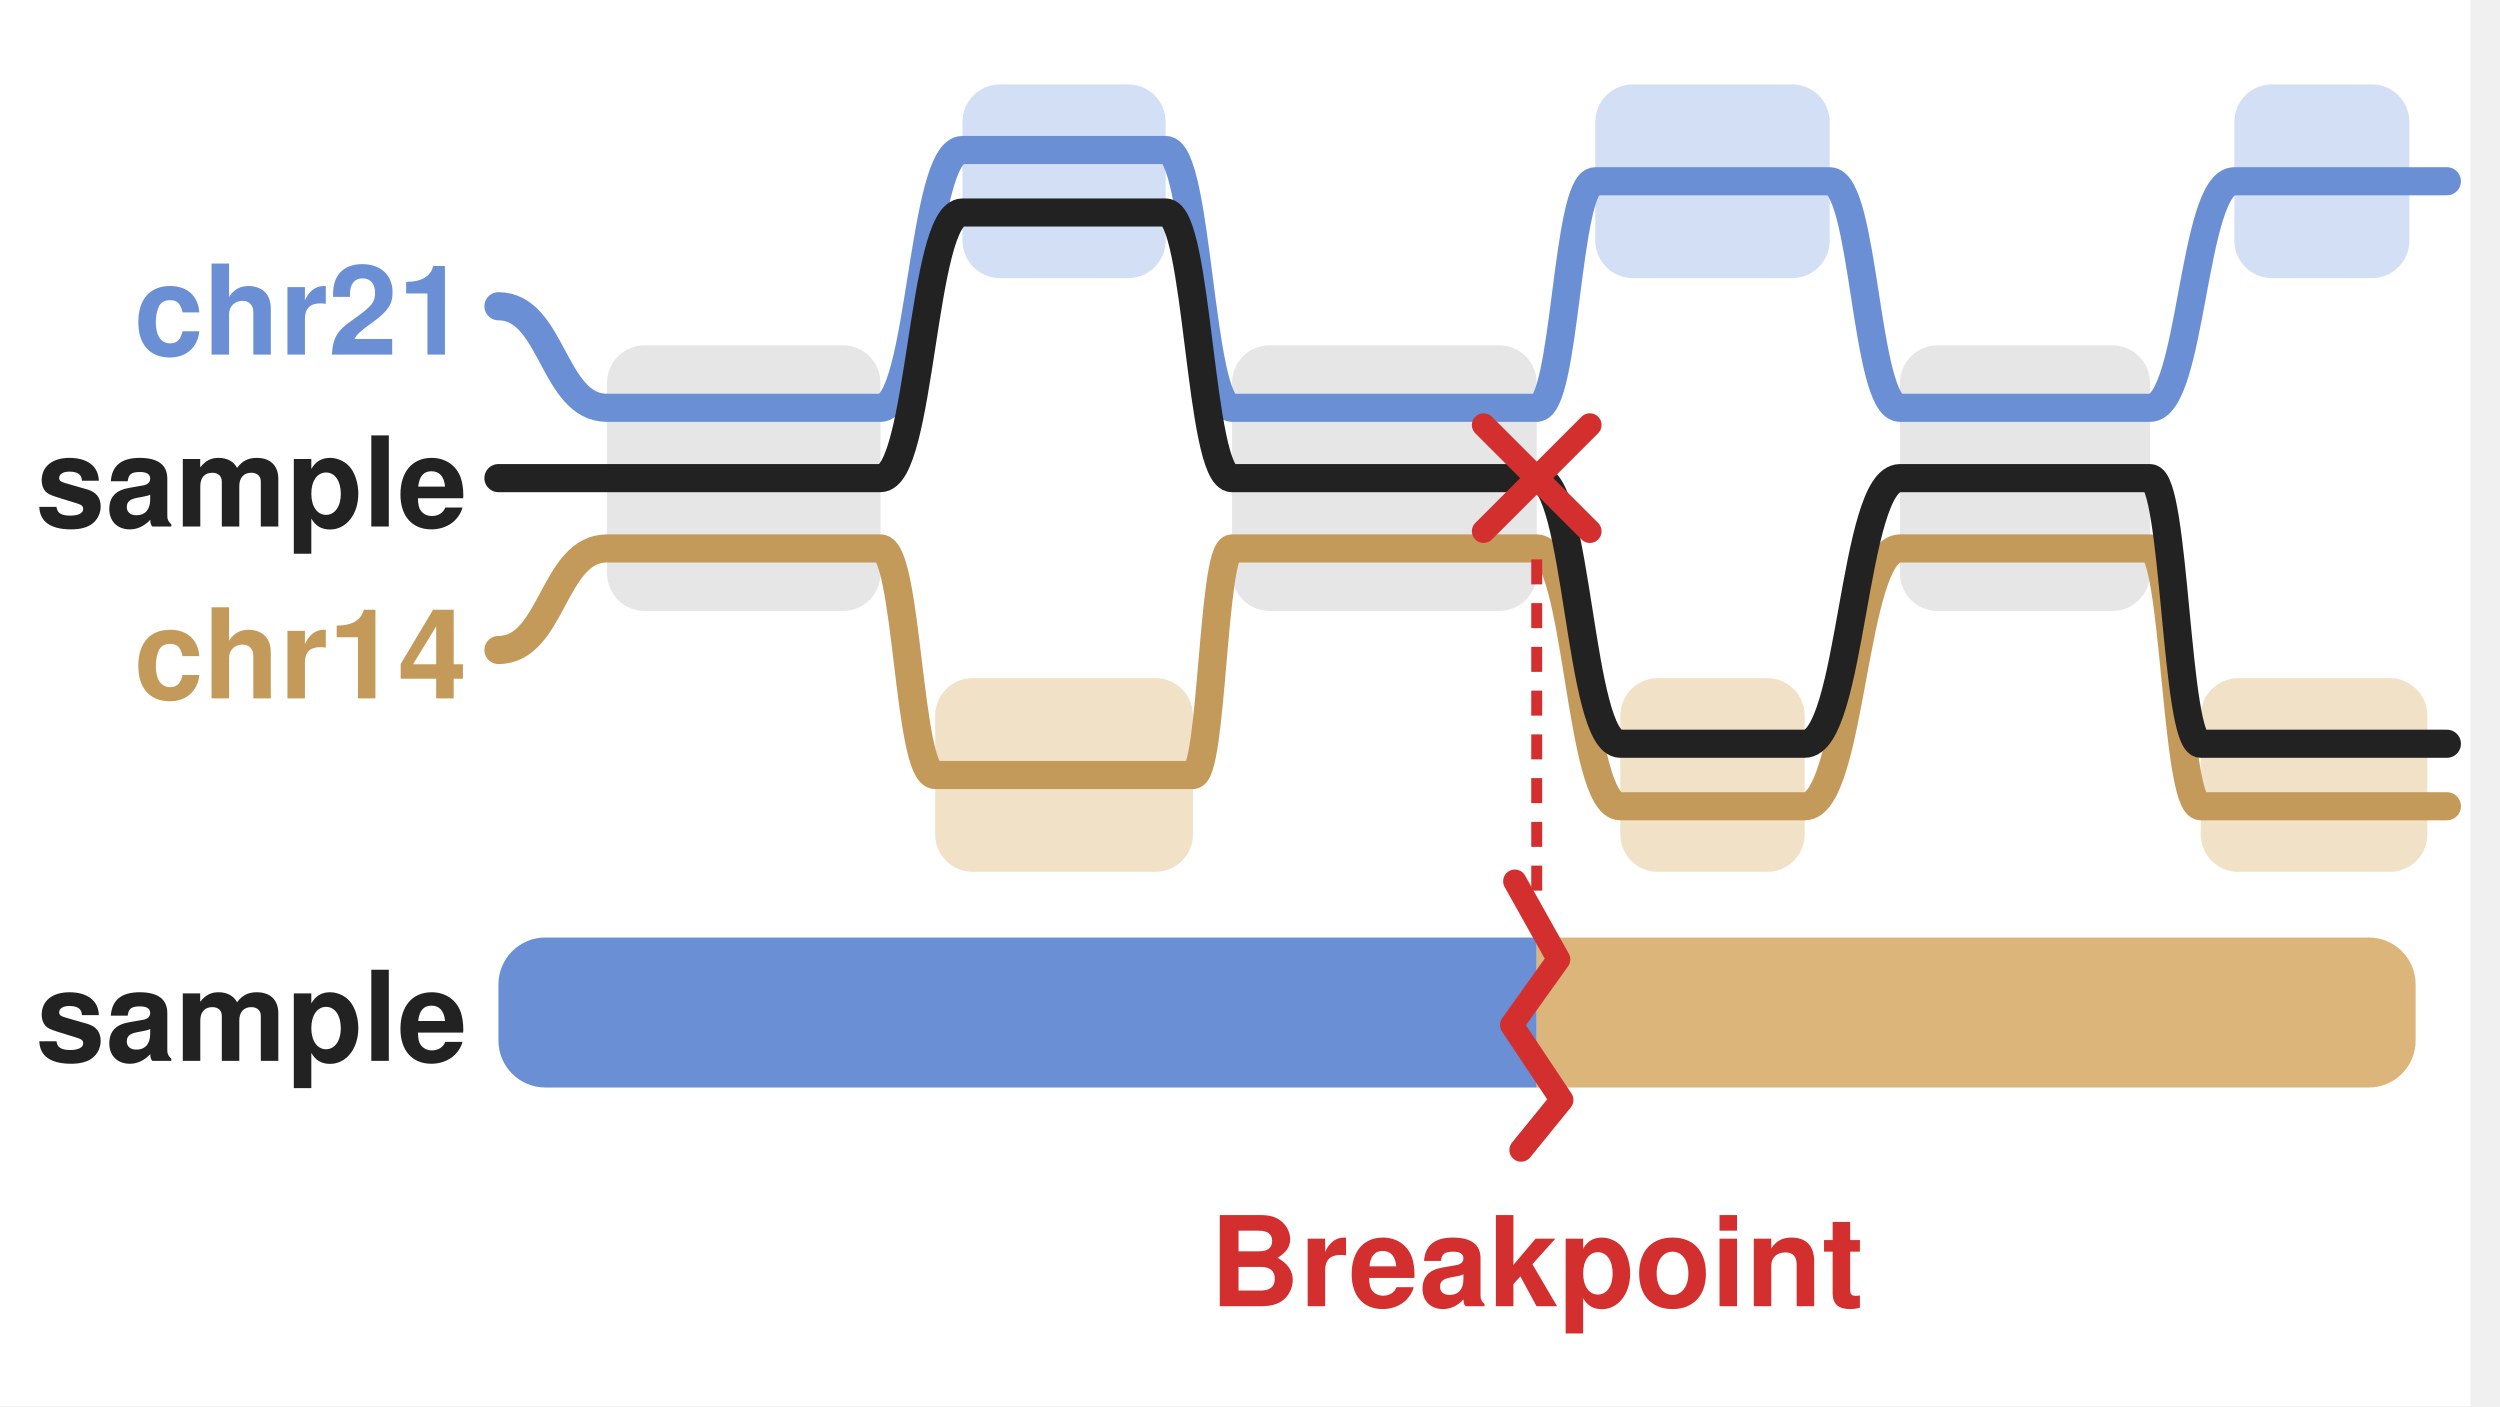
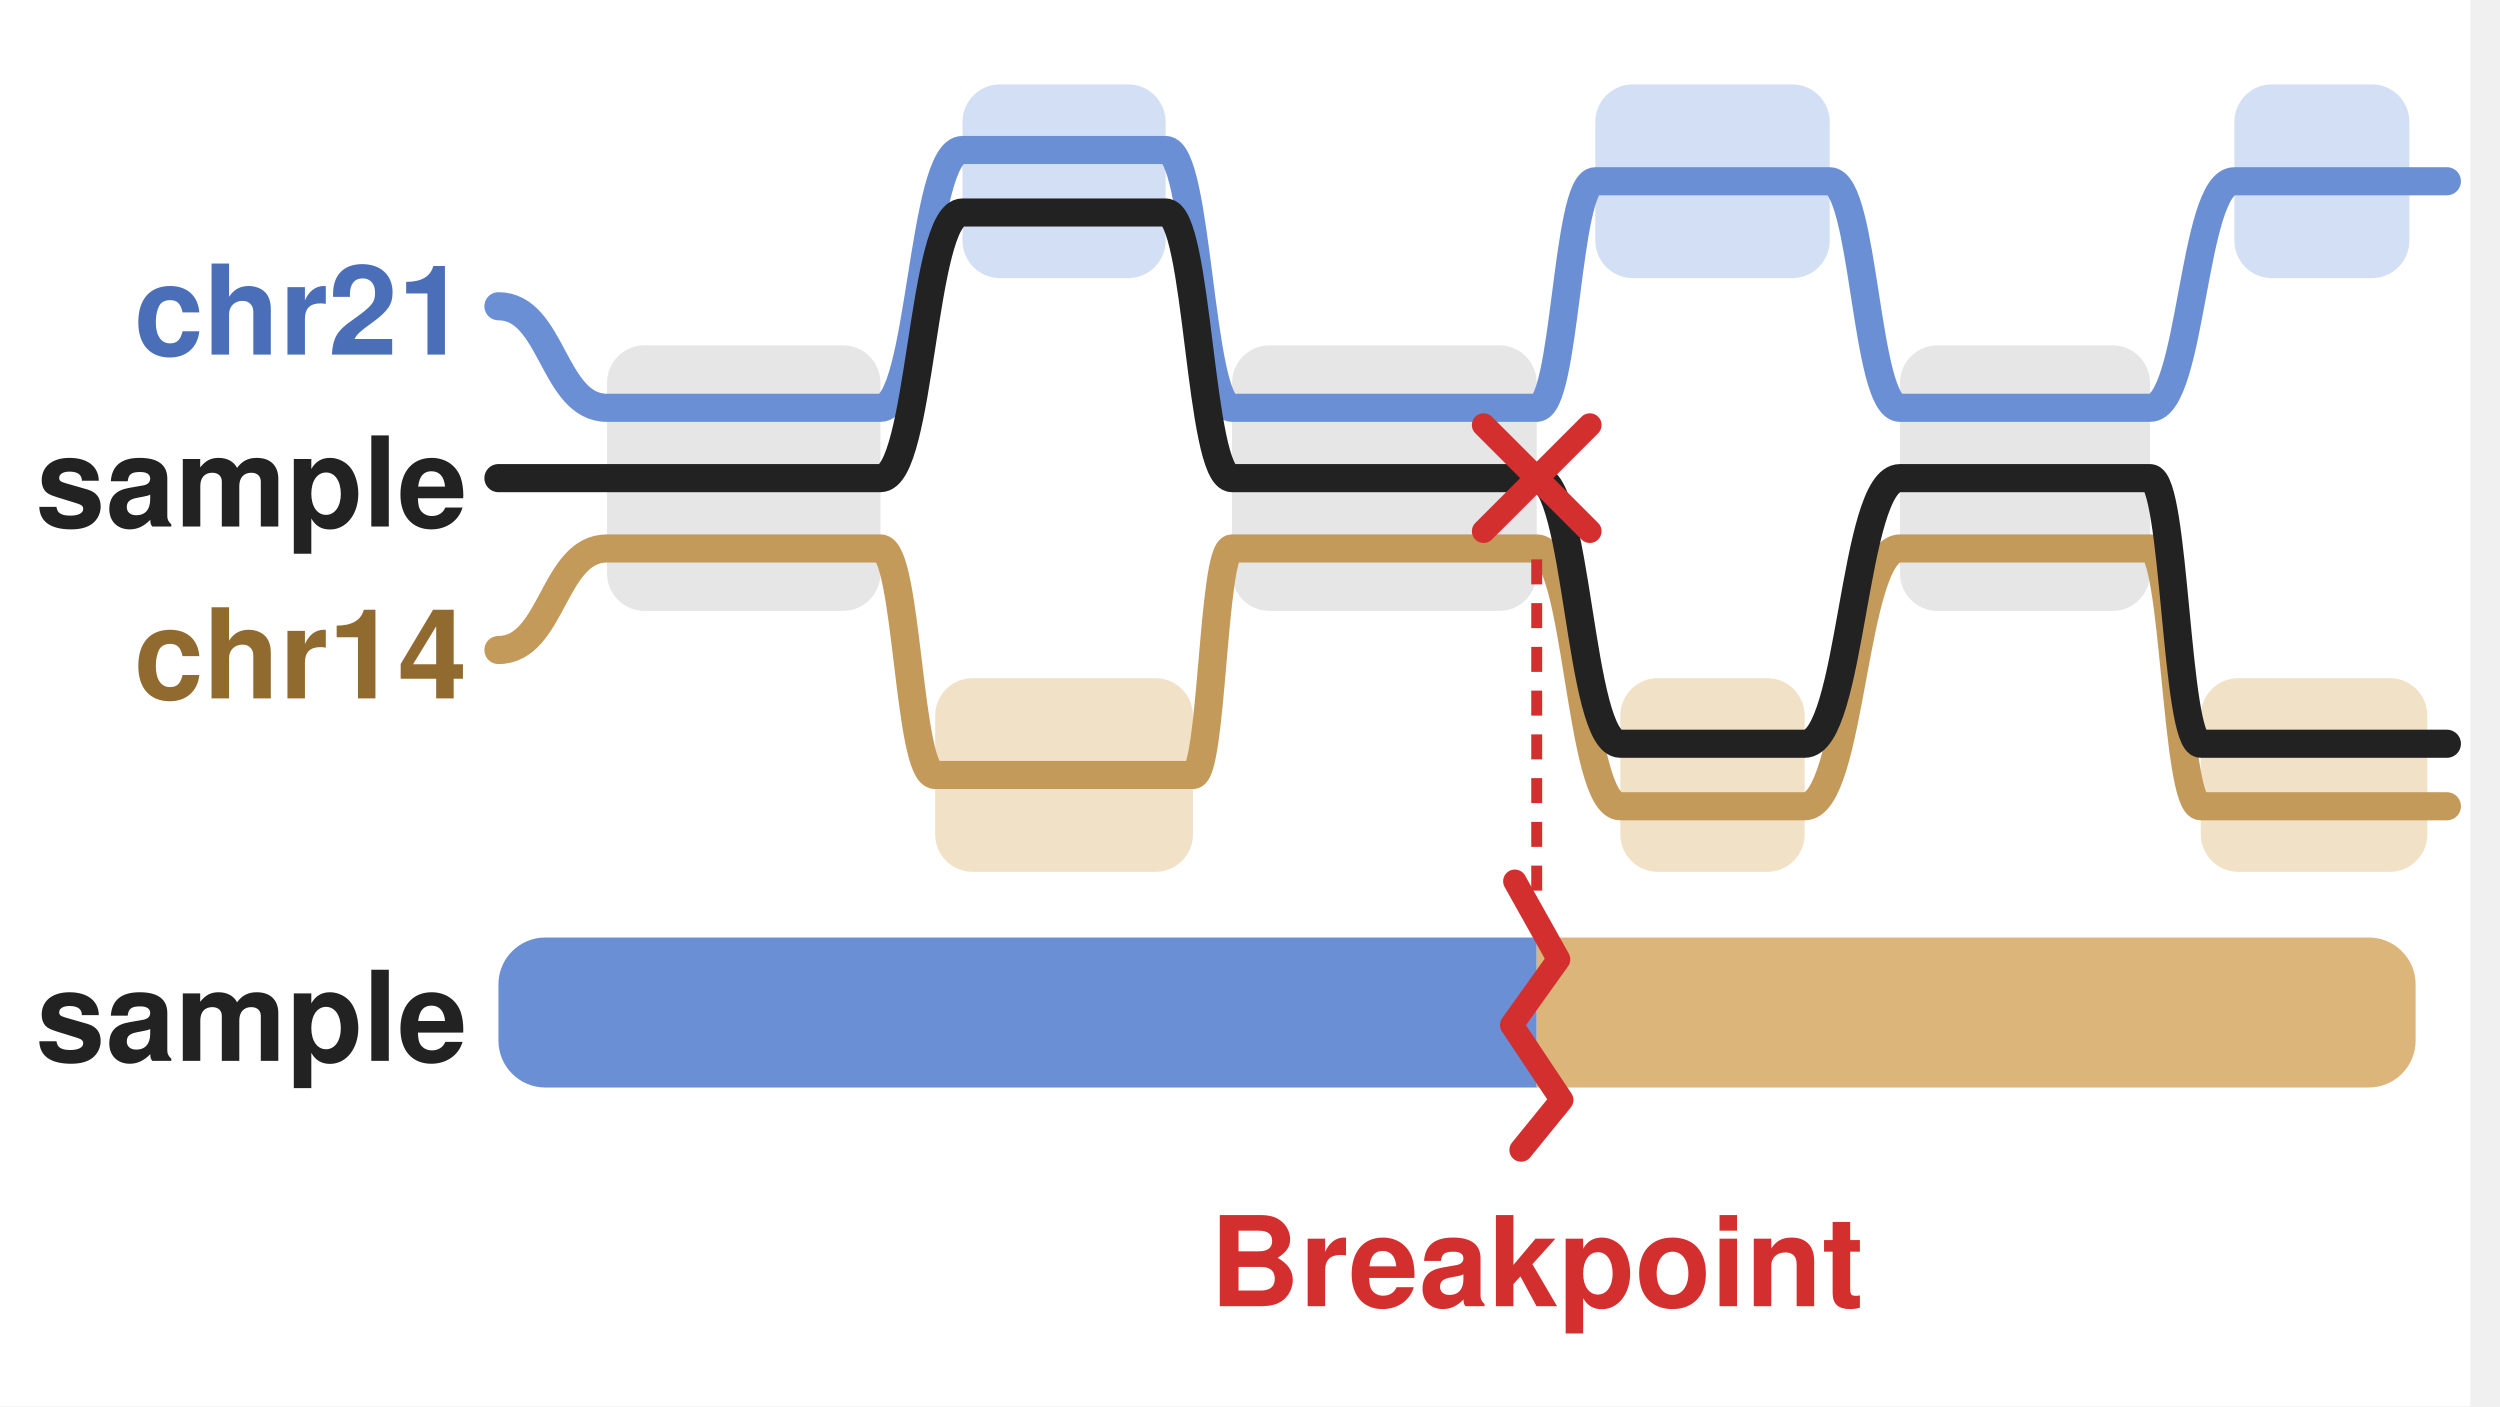
<svg xmlns="http://www.w3.org/2000/svg" viewBox="19 0 1600 900" font-family="Helvetica Neue, Helvetica, Arial, sans-serif">
  <rect width="1600" height="900" fill="#fff" />
  <rect x="407.5" y="221.0" width="175" height="170" rx="24" fill="#e6e6e6" />
  <rect x="635.0" y="54.0" width="130" height="124" rx="24" fill="#d3dff4" />
  <rect x="617.5" y="434.0" width="165" height="124" rx="24" fill="#f1e2c7" />
  <rect x="807.5" y="221.0" width="195" height="170" rx="24" fill="#e6e6e6" />
  <rect x="1040.0" y="54.0" width="150" height="124" rx="24" fill="#d3dff4" />
  <rect x="1056.0" y="434.0" width="118" height="124" rx="24" fill="#f1e2c7" />
  <rect x="1235.0" y="221.0" width="160" height="170" rx="24" fill="#e6e6e6" />
  <rect x="1449.0" y="54.0" width="112" height="124" rx="24" fill="#d3dff4" />
  <rect x="1427.5" y="434.0" width="145" height="124" rx="24" fill="#f1e2c7" />
  <path d="M338,196 C372.75,196 372.75,261 407.5,261 L582.5,261 C608.75,261 608.75,96 635.0,96 L765.0,96 C786.25,96 786.25,261 807.5,261 L1002.5,261 C1021.25,261 1021.25,116 1040.0,116 L1190.0,116 C1212.5,116 1212.5,261 1235.0,261 L1395.0,261 C1422.0,261 1422.0,116 1449.0,116 L1561.0,116 L1585,116" fill="none" stroke="#6a8fd4" stroke-width="18" stroke-linecap="round" />
-   <text x="318" y="199" font-size="80" font-weight="700" fill="#6a8fd4" text-anchor="end" dominant-baseline="middle">chr21</text>
+   <text x="318" y="199" font-size="80" font-weight="700" fill="#4a6fb8" text-anchor="end" dominant-baseline="middle">chr21</text>
  <path d="M338,416 C372.75,416 372.75,351 407.5,351 L582.5,351 C600.0,351 600.0,496 617.5,496 L782.5,496 C795.0,496 795.0,351 807.5,351 L1002.5,351 C1029.25,351 1029.25,516 1056.0,516 L1174.0,516 C1204.5,516 1204.5,351 1235.0,351 L1395.0,351 C1411.25,351 1411.25,516 1427.5,516 L1572.5,516 L1585,516" fill="none" stroke="#c49a5a" stroke-width="18" stroke-linecap="round" />
-   <text x="318" y="419" font-size="80" font-weight="700" fill="#c49a5a" text-anchor="end" dominant-baseline="middle">chr14</text>
+   <text x="318" y="419" font-size="80" font-weight="700" fill="#916a2f" text-anchor="end" dominant-baseline="middle">chr14</text>
  <path d="M338,306 L407.5,306 L582.5,306 C608.75,306 608.75,136 635.0,136 L765.0,136 C786.25,136 786.25,306 807.5,306 L1002.5,306 C1029.25,306 1029.25,476 1056.0,476 L1174.0,476 C1204.5,476 1204.5,306 1235.0,306 L1395.0,306 C1411.25,306 1411.25,476 1427.5,476 L1572.5,476 L1585,476" fill="none" stroke="#222" stroke-width="18" stroke-linecap="round" />
  <text x="318" y="309" font-size="80" font-weight="700" fill="#222" text-anchor="end" dominant-baseline="middle">sample</text>
  <path d="M968.5,272 L1036.5,340 M1036.5,272 L968.5,340" stroke="#d32f2f" stroke-width="15" stroke-linecap="round" />
  <line x1="1002.5" y1="358" x2="1002.5" y2="570" stroke="#d32f2f" stroke-width="7" stroke-dasharray="16 12" />
  <clipPath id="cc">
    <rect x="338" y="600" width="1227" height="96" rx="30" />
  </clipPath>
  <g clip-path="url(#cc)">
    <rect x="338" y="600" width="664.5" height="96" fill="#6a8fd4" />
    <rect x="1002.5" y="600" width="562.5" height="96" fill="#dcb57a" />
  </g>
  <polyline points="988.5,564 1016.5,614 986.5,656 1018.5,704 992.5,736" fill="none" stroke="#d32f2f" stroke-width="15" stroke-linejoin="round" stroke-linecap="round" />
  <text x="1002.5" y="808" font-size="80" font-weight="700" fill="#d32f2f" text-anchor="middle" dominant-baseline="middle">Breakpoint</text>
  <text x="318" y="651.0" font-size="80" font-weight="700" fill="#222" text-anchor="end" dominant-baseline="middle">sample</text>
</svg>
